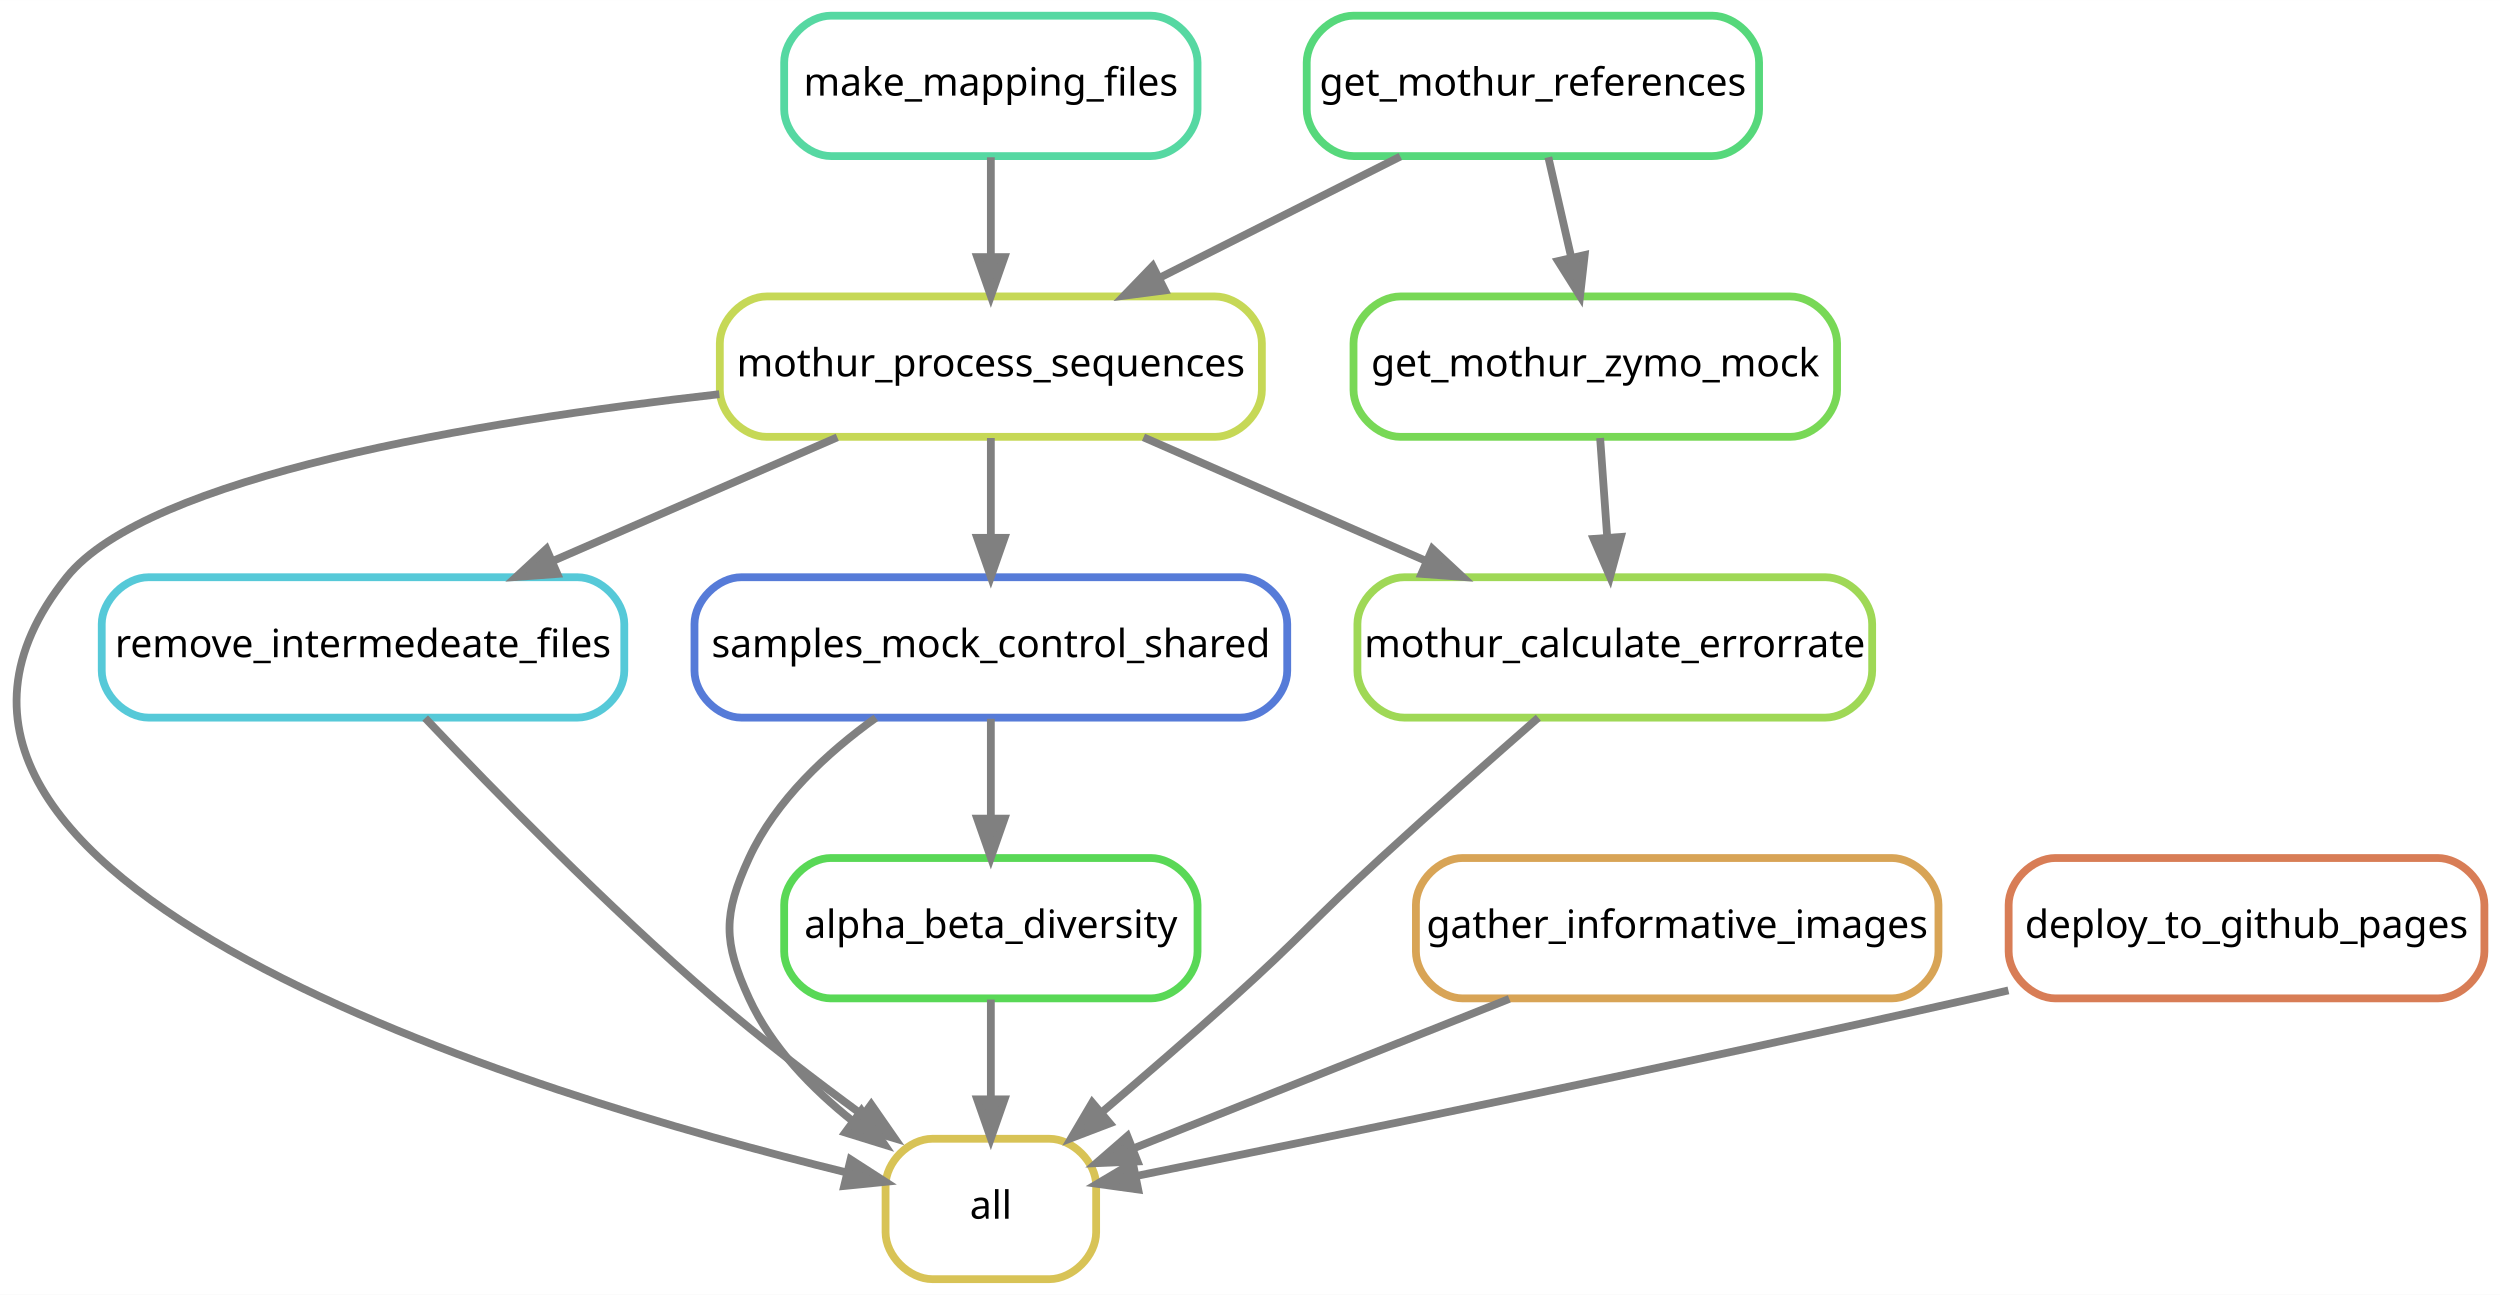
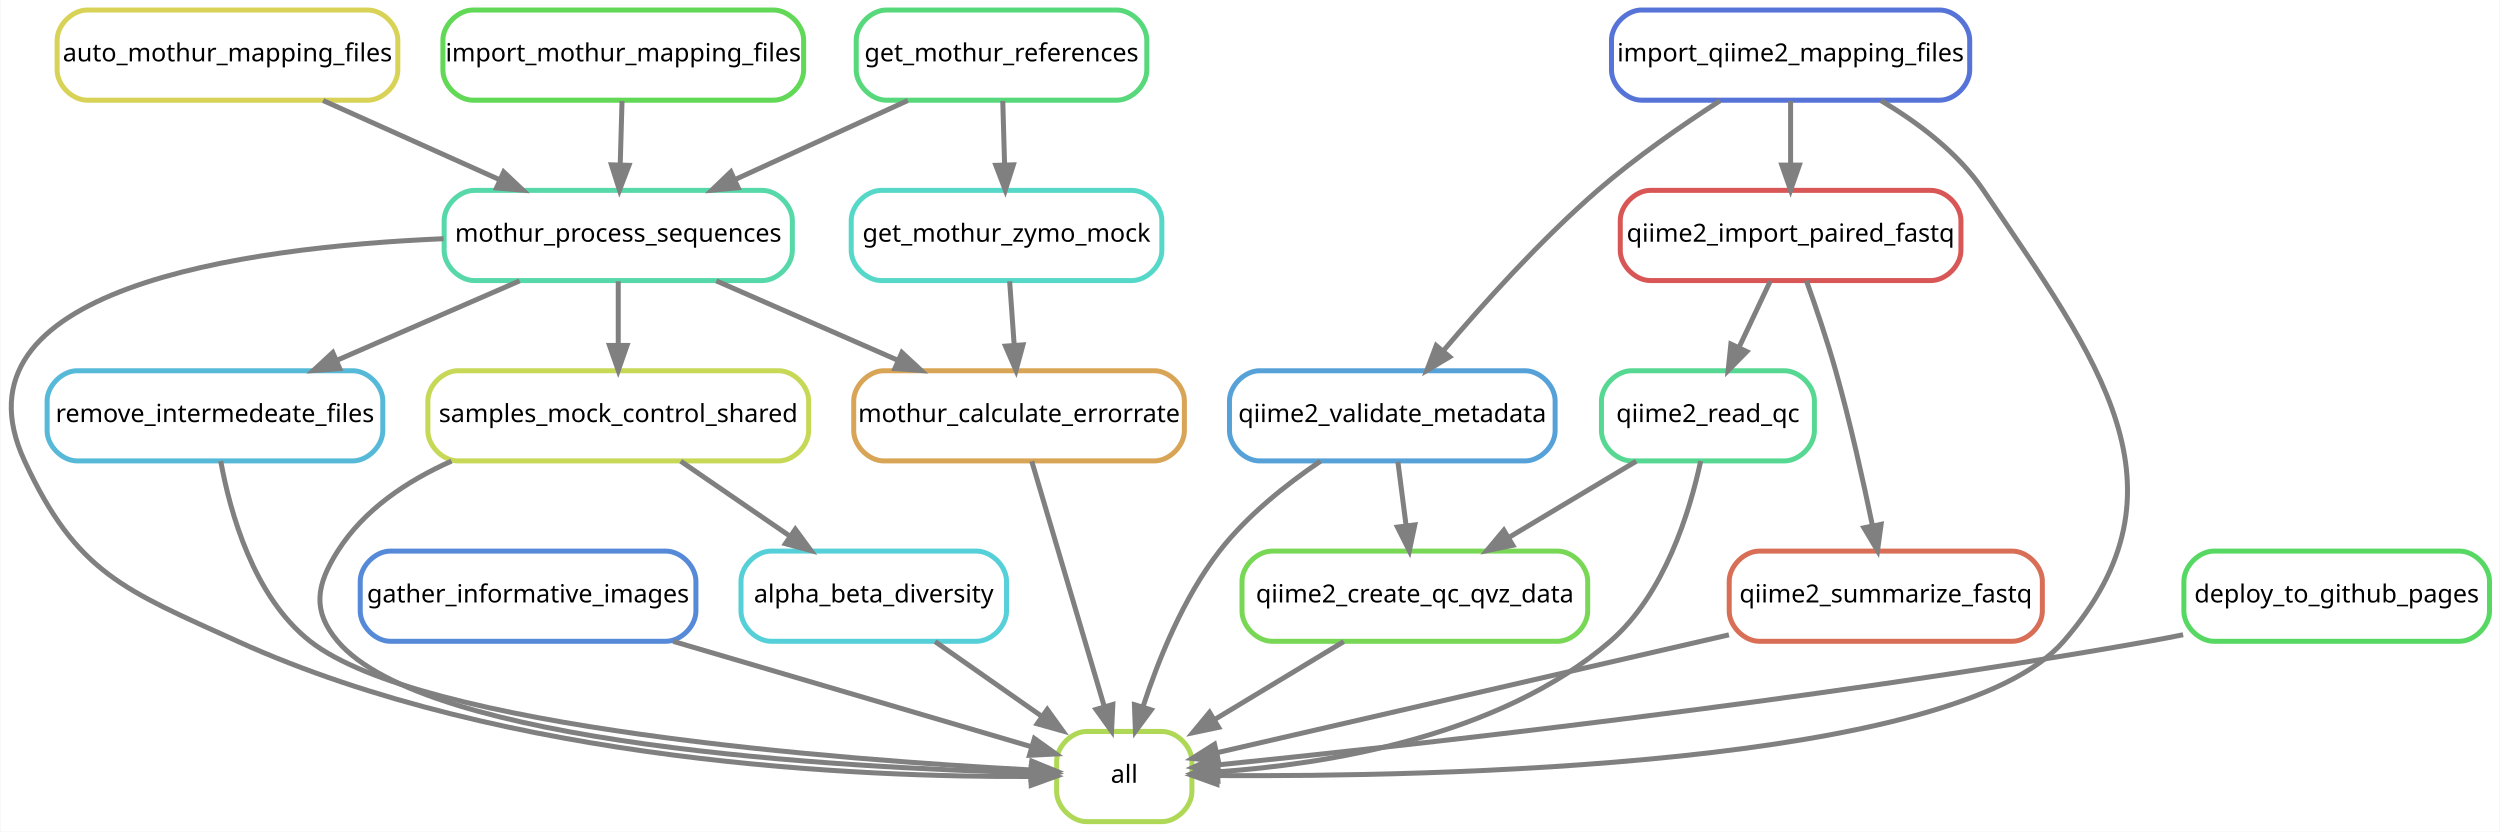
- <svg xmlns="http://www.w3.org/2000/svg" width="641pt" height="332pt" viewBox="0.00 0.00 641.09 332.00">
+ <svg xmlns="http://www.w3.org/2000/svg" width="998pt" height="332pt" viewBox="0.00 0.00 997.61 332.00">
  <g id="graph0" class="graph" transform="scale(1 1) rotate(0) translate(4 328)">
-     <polygon fill="white" stroke="none" points="-4,4 -4,-328 637.09,-328 637.09,4 -4,4" />
+     <polygon fill="white" stroke="none" points="-4,4 -4,-328 993.61,-328 993.61,4 -4,4" />
    <g id="node1" class="node">
-       <path fill="none" stroke="#d8c356" stroke-width="2" d="M265.09,-36C265.09,-36 235.09,-36 235.09,-36 229.09,-36 223.09,-30 223.09,-24 223.09,-24 223.09,-12 223.09,-12 223.09,-6 229.09,0 235.09,0 235.09,0 265.09,0 265.09,0 271.09,0 277.09,-6 277.09,-12 277.09,-12 277.09,-24 277.09,-24 277.09,-30 271.09,-36 265.09,-36" />
-       <text text-anchor="middle" x="250.09" y="-15.5" font-family="sans" font-size="10.00">all</text>
+       <path fill="none" stroke="#afd856" stroke-width="2" d="M459.61,-36C459.61,-36 429.61,-36 429.61,-36 423.61,-36 417.61,-30 417.61,-24 417.61,-24 417.61,-12 417.61,-12 417.61,-6 423.61,0 429.61,0 429.61,0 459.61,0 459.61,0 465.61,0 471.61,-6 471.61,-12 471.61,-12 471.61,-24 471.61,-24 471.61,-30 465.61,-36 459.61,-36" />
+       <text text-anchor="middle" x="444.61" y="-15.5" font-family="sans" font-size="10.00">all</text>
    </g>
    <g id="node2" class="node">
-       <path fill="none" stroke="#c6d856" stroke-width="2" d="M307.59,-252C307.59,-252 192.59,-252 192.59,-252 186.59,-252 180.59,-246 180.59,-240 180.59,-240 180.59,-228 180.59,-228 180.59,-222 186.59,-216 192.59,-216 192.59,-216 307.59,-216 307.59,-216 313.59,-216 319.59,-222 319.59,-228 319.59,-228 319.59,-240 319.59,-240 319.59,-246 313.59,-252 307.59,-252" />
-       <text text-anchor="middle" x="250.09" y="-231.5" font-family="sans" font-size="10.00">mothur_process_sequences</text>
+       <path fill="none" stroke="#56d8a9" stroke-width="2" d="M300.11,-252C300.11,-252 185.11,-252 185.11,-252 179.11,-252 173.11,-246 173.11,-240 173.11,-240 173.11,-228 173.11,-228 173.11,-222 179.11,-216 185.11,-216 185.11,-216 300.11,-216 300.11,-216 306.11,-216 312.11,-222 312.11,-228 312.11,-228 312.11,-240 312.11,-240 312.11,-246 306.11,-252 300.11,-252" />
+       <text text-anchor="middle" x="242.61" y="-231.5" font-family="sans" font-size="10.00">mothur_process_sequences</text>
+     </g>
+     <g id="edge2" class="edge">
+       <path fill="none" stroke="grey" stroke-width="2" d="M172.89,-232.71C92.08,-229.23 -26.22,-212.69 5.61,-144 26.43,-99.08 45.52,-92.45 90.61,-72 198.06,-23.28 340.82,-17.67 407.44,-18.03" />
+       <polygon fill="grey" stroke="grey" stroke-width="2" points="407.42,-21.53 417.46,-18.13 407.49,-14.53 407.42,-21.53" />
+     </g>
+     <g id="node6" class="node">
+       <path fill="none" stroke="#d8a456" stroke-width="2" d="M456.61,-180C456.61,-180 348.61,-180 348.61,-180 342.61,-180 336.61,-174 336.61,-168 336.61,-168 336.61,-156 336.61,-156 336.61,-150 342.61,-144 348.61,-144 348.61,-144 456.61,-144 456.61,-144 462.61,-144 468.61,-150 468.61,-156 468.61,-156 468.61,-168 468.61,-168 468.61,-174 462.61,-180 456.61,-180" />
+       <text text-anchor="middle" x="402.61" y="-159.5" font-family="sans" font-size="10.00">mothur_calculate_errorrate</text>
+     </g>
+     <g id="edge17" class="edge">
+       <path fill="none" stroke="grey" stroke-width="2" d="M281.75,-215.88C303.63,-206.31 331.07,-194.3 354.28,-184.15" />
+       <polygon fill="grey" stroke="grey" stroke-width="2" points="355.84,-187.28 363.6,-180.07 353.04,-180.87 355.84,-187.28" />
+     </g>
+     <g id="node8" class="node">
+       <path fill="none" stroke="#56b9d8" stroke-width="2" d="M136.61,-180C136.61,-180 26.61,-180 26.61,-180 20.61,-180 14.61,-174 14.61,-168 14.61,-168 14.61,-156 14.61,-156 14.61,-150 20.61,-144 26.61,-144 26.61,-144 136.61,-144 136.61,-144 142.61,-144 148.61,-150 148.61,-156 148.61,-156 148.61,-168 148.61,-168 148.61,-174 142.61,-180 136.61,-180" />
+       <text text-anchor="middle" x="81.61" y="-159.5" font-family="sans" font-size="10.00">remove_intermedeate_files</text>
+     </g>
+     <g id="edge19" class="edge">
+       <path fill="none" stroke="grey" stroke-width="2" d="M203.23,-215.88C181.22,-206.31 153.6,-194.3 130.25,-184.15" />
+       <polygon fill="grey" stroke="grey" stroke-width="2" points="131.44,-180.85 120.87,-180.07 128.65,-187.27 131.44,-180.85" />
+     </g>
+     <g id="node10" class="node">
+       <path fill="none" stroke="#c6d856" stroke-width="2" d="M306.61,-180C306.61,-180 178.61,-180 178.61,-180 172.61,-180 166.61,-174 166.61,-168 166.61,-168 166.61,-156 166.61,-156 166.61,-150 172.61,-144 178.61,-144 178.61,-144 306.61,-144 306.61,-144 312.61,-144 318.61,-150 318.61,-156 318.61,-156 318.61,-168 318.61,-168 318.61,-174 312.61,-180 306.61,-180" />
+       <text text-anchor="middle" x="242.61" y="-159.5" font-family="sans" font-size="10.00">samples_mock_control_shared</text>
+     </g>
+     <g id="edge20" class="edge">
+       <path fill="none" stroke="grey" stroke-width="2" d="M242.61,-215.7C242.61,-207.98 242.61,-198.71 242.61,-190.11" />
+       <polygon fill="grey" stroke="grey" stroke-width="2" points="246.11,-190.1 242.61,-180.1 239.11,-190.1 246.11,-190.1" />
+     </g>
+     <g id="node3" class="node">
+       <path fill="none" stroke="#d8d356" stroke-width="2" d="M142.61,-324C142.61,-324 30.61,-324 30.61,-324 24.61,-324 18.61,-318 18.61,-312 18.61,-312 18.61,-300 18.61,-300 18.61,-294 24.61,-288 30.61,-288 30.61,-288 142.61,-288 142.61,-288 148.61,-288 154.61,-294 154.61,-300 154.61,-300 154.61,-312 154.61,-312 154.61,-318 148.61,-324 142.61,-324" />
+       <text text-anchor="middle" x="86.61" y="-303.5" font-family="sans" font-size="10.00">auto_mothur_mapping_files</text>
+     </g>
+     <g id="edge15" class="edge">
+       <path fill="none" stroke="grey" stroke-width="2" d="M124.77,-287.88C146.01,-278.35 172.62,-266.41 195.18,-256.28" />
+       <polygon fill="grey" stroke="grey" stroke-width="2" points="196.88,-259.36 204.57,-252.07 194.02,-252.97 196.88,-259.36" />
+     </g>
+     <g id="node4" class="node">
+       <path fill="none" stroke="#56d87b" stroke-width="2" d="M441.61,-324C441.61,-324 349.61,-324 349.61,-324 343.61,-324 337.61,-318 337.61,-312 337.61,-312 337.61,-300 337.61,-300 337.61,-294 343.61,-288 349.61,-288 349.61,-288 441.61,-288 441.61,-288 447.61,-288 453.61,-294 453.61,-300 453.61,-300 453.61,-312 453.61,-312 453.61,-318 447.61,-324 441.61,-324" />
+       <text text-anchor="middle" x="395.61" y="-303.5" font-family="sans" font-size="10.00">get_mothur_references</text>
+     </g>
+     <g id="edge13" class="edge">
+       <path fill="none" stroke="grey" stroke-width="2" d="M358.18,-287.88C337.36,-278.35 311.26,-266.41 289.13,-256.28" />
+       <polygon fill="grey" stroke="grey" stroke-width="2" points="290.47,-253.05 279.92,-252.07 287.56,-259.41 290.47,-253.05" />
+     </g>
+     <g id="node7" class="node">
+       <path fill="none" stroke="#56d8c9" stroke-width="2" d="M447.61,-252C447.61,-252 347.61,-252 347.61,-252 341.61,-252 335.61,-246 335.61,-240 335.61,-240 335.61,-228 335.61,-228 335.61,-222 341.61,-216 347.61,-216 347.61,-216 447.61,-216 447.61,-216 453.61,-216 459.61,-222 459.61,-228 459.61,-228 459.61,-240 459.61,-240 459.61,-246 453.61,-252 447.61,-252" />
+       <text text-anchor="middle" x="397.61" y="-231.5" font-family="sans" font-size="10.00">get_mothur_zymo_mock</text>
+     </g>
+     <g id="edge18" class="edge">
+       <path fill="none" stroke="grey" stroke-width="2" d="M396.11,-287.7C396.33,-279.98 396.59,-270.71 396.84,-262.11" />
+       <polygon fill="grey" stroke="grey" stroke-width="2" points="400.34,-262.2 397.12,-252.1 393.34,-262 400.34,-262.2" />
+     </g>
+     <g id="node5" class="node">
+       <path fill="none" stroke="#61d856" stroke-width="2" d="M304.61,-324C304.61,-324 184.61,-324 184.61,-324 178.61,-324 172.61,-318 172.61,-312 172.61,-312 172.61,-300 172.61,-300 172.61,-294 178.61,-288 184.61,-288 184.61,-288 304.61,-288 304.61,-288 310.61,-288 316.61,-294 316.61,-300 316.61,-300 316.61,-312 316.61,-312 316.61,-318 310.61,-324 304.61,-324" />
+       <text text-anchor="middle" x="244.61" y="-303.5" font-family="sans" font-size="10.00">import_mothur_mapping_files</text>
+     </g>
+     <g id="edge14" class="edge">
+       <path fill="none" stroke="grey" stroke-width="2" d="M244.12,-287.7C243.9,-279.98 243.63,-270.71 243.39,-262.11" />
+       <polygon fill="grey" stroke="grey" stroke-width="2" points="246.89,-262 243.1,-252.1 239.89,-262.2 246.89,-262" />
+     </g>
+     <g id="edge8" class="edge">
+       <path fill="none" stroke="grey" stroke-width="2" d="M407.68,-143.87C414.87,-119.56 428.1,-74.82 436.62,-46.01" />
+       <polygon fill="grey" stroke="grey" stroke-width="2" points="440.05,-46.77 439.53,-36.19 433.34,-44.79 440.05,-46.77" />
+     </g>
+     <g id="edge16" class="edge">
+       <path fill="none" stroke="grey" stroke-width="2" d="M398.85,-215.7C399.4,-207.98 400.06,-198.71 400.68,-190.11" />
+       <polygon fill="grey" stroke="grey" stroke-width="2" points="404.17,-190.33 401.39,-180.1 397.19,-189.83 404.17,-190.33" />
+     </g>
+     <g id="edge6" class="edge">
+       <path fill="none" stroke="grey" stroke-width="2" d="M83.92,-143.94C87.64,-123.47 97,-89.72 119.61,-72 163.89,-37.32 332.07,-24.64 407.55,-20.63" />
+       <polygon fill="grey" stroke="grey" stroke-width="2" points="407.76,-24.12 417.57,-20.12 407.4,-17.13 407.76,-24.12" />
+     </g>
+     <g id="node9" class="node">
+       <path fill="none" stroke="#568ad8" stroke-width="2" d="M261.61,-108C261.61,-108 151.61,-108 151.61,-108 145.61,-108 139.61,-102 139.61,-96 139.61,-96 139.61,-84 139.61,-84 139.61,-78 145.61,-72 151.61,-72 151.61,-72 261.61,-72 261.61,-72 267.61,-72 273.61,-78 273.61,-84 273.61,-84 273.61,-96 273.61,-96 273.61,-102 267.61,-108 261.61,-108" />
+       <text text-anchor="middle" x="206.61" y="-87.5" font-family="sans" font-size="10.00">gather_informative_images</text>
+     </g>
+     <g id="edge10" class="edge">
+       <path fill="none" stroke="grey" stroke-width="2" d="M264.53,-71.97C309.12,-58.85 369.4,-41.12 407.65,-29.87" />
+       <polygon fill="grey" stroke="grey" stroke-width="2" points="408.74,-33.2 417.35,-27.02 406.77,-26.48 408.74,-33.2" />
+     </g>
+     <g id="edge12" class="edge">
+       <path fill="none" stroke="grey" stroke-width="2" d="M176.06,-143.94C158.26,-136.02 141.08,-124.54 130.61,-108 122.05,-94.48 120.28,-84.22 130.61,-72 165.65,-30.55 331.65,-21.51 407.11,-19.54" />
+       <polygon fill="grey" stroke="grey" stroke-width="2" points="407.65,-23.03 417.56,-19.3 407.49,-16.03 407.65,-23.03" />
+     </g>
+     <g id="node11" class="node">
+       <path fill="none" stroke="#56d0d8" stroke-width="2" d="M385.61,-108C385.61,-108 303.61,-108 303.61,-108 297.61,-108 291.61,-102 291.61,-96 291.61,-96 291.61,-84 291.61,-84 291.61,-78 297.61,-72 303.61,-72 303.61,-72 385.61,-72 385.61,-72 391.61,-72 397.61,-78 397.61,-84 397.61,-84 397.61,-96 397.61,-96 397.61,-102 391.61,-108 385.61,-108" />
+       <text text-anchor="middle" x="344.61" y="-87.5" font-family="sans" font-size="10.00">alpha_beta_diversity</text>
+     </g>
+     <g id="edge21" class="edge">
+       <path fill="none" stroke="grey" stroke-width="2" d="M267.56,-143.88C280.65,-134.89 296.87,-123.76 311.05,-114.03" />
+       <polygon fill="grey" stroke="grey" stroke-width="2" points="313.3,-116.73 319.56,-108.19 309.34,-110.96 313.3,-116.73" />
+     </g>
+     <g id="edge5" class="edge">
+       <path fill="none" stroke="grey" stroke-width="2" d="M369.08,-71.88C381.91,-62.89 397.81,-51.76 411.71,-42.03" />
+       <polygon fill="grey" stroke="grey" stroke-width="2" points="413.87,-44.79 420.06,-36.19 409.86,-39.06 413.87,-44.79" />
+     </g>
+     <g id="node12" class="node">
+       <path fill="none" stroke="#5673d8" stroke-width="2" d="M770.11,-324C770.11,-324 651.11,-324 651.11,-324 645.11,-324 639.11,-318 639.11,-312 639.11,-312 639.11,-300 639.11,-300 639.11,-294 645.11,-288 651.11,-288 651.11,-288 770.11,-288 770.11,-288 776.11,-288 782.11,-294 782.11,-300 782.11,-300 782.11,-312 782.11,-312 782.11,-318 776.11,-324 770.11,-324" />
+       <text text-anchor="middle" x="710.61" y="-303.5" font-family="sans" font-size="10.00">import_qiime2_mapping_files</text>
+     </g>
+     <g id="edge11" class="edge">
+       <path fill="none" stroke="grey" stroke-width="2" d="M746.65,-287.86C761.44,-279.1 777.45,-267.07 787.61,-252 833.04,-184.63 872.9,-133.34 819.61,-72 776.05,-21.85 567.61,-17.85 481.73,-18.39" />
+       <polygon fill="grey" stroke="grey" stroke-width="2" points="481.61,-14.89 471.64,-18.48 481.67,-21.89 481.61,-14.89" />
+     </g>
+     <g id="node13" class="node">
+       <path fill="none" stroke="#56a2d8" stroke-width="2" d="M604.61,-180C604.61,-180 498.61,-180 498.61,-180 492.61,-180 486.61,-174 486.61,-168 486.61,-168 486.61,-156 486.61,-156 486.61,-150 492.61,-144 498.61,-144 498.61,-144 604.61,-144 604.61,-144 610.61,-144 616.61,-150 616.61,-156 616.61,-156 616.61,-168 616.61,-168 616.61,-174 610.61,-180 604.61,-180" />
+       <text text-anchor="middle" x="551.61" y="-159.5" font-family="sans" font-size="10.00">qiime2_validate_metadata</text>
+     </g>
+     <g id="edge22" class="edge">
+       <path fill="none" stroke="grey" stroke-width="2" d="M682.43,-287.78C667.35,-278.03 648.81,-265.19 633.61,-252 610.8,-232.21 587.76,-206.59 571.93,-187.92" />
+       <polygon fill="grey" stroke="grey" stroke-width="2" points="574.51,-185.55 565.4,-180.13 569.14,-190.04 574.51,-185.55" />
+     </g>
+     <g id="node15" class="node">
+       <path fill="none" stroke="#d85656" stroke-width="2" d="M766.61,-252C766.61,-252 654.61,-252 654.61,-252 648.61,-252 642.61,-246 642.61,-240 642.61,-240 642.61,-228 642.61,-228 642.61,-222 648.61,-216 654.61,-216 654.61,-216 766.61,-216 766.61,-216 772.61,-216 778.61,-222 778.61,-228 778.61,-228 778.61,-240 778.61,-240 778.61,-246 772.61,-252 766.61,-252" />
+       <text text-anchor="middle" x="710.61" y="-231.5" font-family="sans" font-size="10.00">qiime2_import_paired_fastq</text>
+     </g>
+     <g id="edge24" class="edge">
+       <path fill="none" stroke="grey" stroke-width="2" d="M710.61,-287.7C710.61,-279.98 710.61,-270.71 710.61,-262.11" />
+       <polygon fill="grey" stroke="grey" stroke-width="2" points="714.11,-262.1 710.61,-252.1 707.11,-262.1 714.11,-262.1" />
+     </g>
+     <g id="edge7" class="edge">
+       <path fill="none" stroke="grey" stroke-width="2" d="M522.95,-143.91C509.31,-134.65 493.63,-122.2 482.61,-108 468.19,-89.41 458.18,-64.52 452.06,-45.79" />
+       <polygon fill="grey" stroke="grey" stroke-width="2" points="455.36,-44.61 449.06,-36.09 448.67,-46.68 455.36,-44.61" />
+     </g>
+     <g id="node17" class="node">
+       <path fill="none" stroke="#78d856" stroke-width="2" d="M617.61,-108C617.61,-108 503.61,-108 503.61,-108 497.61,-108 491.61,-102 491.61,-96 491.61,-96 491.61,-84 491.61,-84 491.61,-78 497.61,-72 503.61,-72 503.61,-72 617.61,-72 617.61,-72 623.61,-72 629.61,-78 629.61,-84 629.61,-84 629.61,-96 629.61,-96 629.61,-102 623.61,-108 617.61,-108" />
+       <text text-anchor="middle" x="560.61" y="-87.5" font-family="sans" font-size="10.00">qiime2_create_qc_qvz_data</text>
+     </g>
+     <g id="edge27" class="edge">
+       <path fill="none" stroke="grey" stroke-width="2" d="M553.84,-143.7C554.83,-135.98 556.02,-126.71 557.13,-118.11" />
+       <polygon fill="grey" stroke="grey" stroke-width="2" points="560.61,-118.47 558.41,-108.1 553.67,-117.58 560.61,-118.47" />
+     </g>
+     <g id="node14" class="node">
+       <path fill="none" stroke="#d86e56" stroke-width="2" d="M799.11,-108C799.11,-108 698.11,-108 698.11,-108 692.11,-108 686.11,-102 686.11,-96 686.11,-96 686.11,-84 686.11,-84 686.11,-78 692.11,-72 698.11,-72 698.11,-72 799.11,-72 799.11,-72 805.11,-72 811.11,-78 811.11,-84 811.11,-84 811.11,-96 811.11,-96 811.11,-102 805.11,-108 799.11,-108" />
+       <text text-anchor="middle" x="748.61" y="-87.5" font-family="sans" font-size="10.00">qiime2_summarize_fastq</text>
+     </g>
+     <g id="edge1" class="edge">
+       <path fill="none" stroke="grey" stroke-width="2" d="M685.99,-74.58C624.36,-60.39 532.33,-39.2 481.56,-27.51" />
+       <polygon fill="grey" stroke="grey" stroke-width="2" points="482.21,-24.07 471.68,-25.23 480.64,-30.89 482.21,-24.07" />
+     </g>
+     <g id="edge23" class="edge">
+       <path fill="none" stroke="grey" stroke-width="2" d="M716.92,-215.96C720.6,-205.64 725.19,-192.16 728.61,-180 734.37,-159.55 739.58,-136.09 743.24,-118.39" />
+       <polygon fill="grey" stroke="grey" stroke-width="2" points="746.75,-118.69 745.31,-108.2 739.89,-117.3 746.75,-118.69" />
+     </g>
+     <g id="node16" class="node">
+       <path fill="none" stroke="#56d892" stroke-width="2" d="M708.11,-180C708.11,-180 647.11,-180 647.11,-180 641.11,-180 635.11,-174 635.11,-168 635.11,-168 635.11,-156 635.11,-156 635.11,-150 641.11,-144 647.11,-144 647.11,-144 708.11,-144 708.11,-144 714.11,-144 720.11,-150 720.11,-156 720.11,-156 720.11,-168 720.11,-168 720.11,-174 714.11,-180 708.11,-180" />
+       <text text-anchor="middle" x="677.61" y="-159.5" font-family="sans" font-size="10.00">qiime2_read_qc</text>
+     </g>
+     <g id="edge25" class="edge">
+       <path fill="none" stroke="grey" stroke-width="2" d="M702.46,-215.7C698.7,-207.73 694.16,-198.1 689.99,-189.26" />
+       <polygon fill="grey" stroke="grey" stroke-width="2" points="693.11,-187.66 685.68,-180.1 686.77,-190.64 693.11,-187.66" />
    </g>
    <g id="edge3" class="edge">
-       <path fill="none" stroke="grey" stroke-width="2" d="M180.46,-226.94C118.24,-219.91 33.78,-205.83 13.09,-180 -49.39,-102 132.17,-47.27 213.21,-27.32" />
-       <polygon fill="grey" stroke="grey" stroke-width="2" points="214.12,-30.7 223.03,-24.96 212.48,-23.9 214.12,-30.7" />
+       <path fill="none" stroke="grey" stroke-width="2" d="M674.72,-143.96C670.4,-123.84 660.32,-90.74 638.61,-72 594.27,-33.72 524.72,-22.85 482.05,-19.9" />
+       <polygon fill="grey" stroke="grey" stroke-width="2" points="482,-16.4 471.82,-19.32 481.6,-23.38 482,-16.4" />
    </g>
-     <g id="node5" class="node">
-       <path fill="none" stroke="#9fd856" stroke-width="2" d="M464.09,-180C464.09,-180 356.09,-180 356.09,-180 350.09,-180 344.09,-174 344.09,-168 344.09,-168 344.09,-156 344.09,-156 344.09,-150 350.09,-144 356.09,-144 356.09,-144 464.09,-144 464.09,-144 470.09,-144 476.09,-150 476.09,-156 476.09,-156 476.09,-168 476.09,-168 476.09,-174 470.09,-180 464.09,-180" />
-       <text text-anchor="middle" x="410.09" y="-159.5" font-family="sans" font-size="10.00">mothur_calculate_errorrate</text>
+     <g id="edge26" class="edge">
+       <path fill="none" stroke="grey" stroke-width="2" d="M648.99,-143.88C633.69,-134.72 614.67,-123.34 598.19,-113.48" />
+       <polygon fill="grey" stroke="grey" stroke-width="2" points="599.72,-110.32 589.34,-108.19 596.13,-116.33 599.72,-110.32" />
    </g>
-     <g id="edge10" class="edge">
-       <path fill="none" stroke="grey" stroke-width="2" d="M289.23,-215.88C311.11,-206.31 338.55,-194.3 361.75,-184.15" />
-       <polygon fill="grey" stroke="grey" stroke-width="2" points="363.32,-187.28 371.08,-180.07 360.51,-180.87 363.32,-187.28" />
+     <g id="edge4" class="edge">
+       <path fill="none" stroke="grey" stroke-width="2" d="M532.24,-71.88C516.73,-62.52 497.36,-50.83 480.78,-40.83" />
+       <polygon fill="grey" stroke="grey" stroke-width="2" points="482.27,-37.64 471.9,-35.47 478.65,-43.63 482.27,-37.64" />
    </g>
-     <g id="node7" class="node">
-       <path fill="none" stroke="#56c9d8" stroke-width="2" d="M144.09,-180C144.09,-180 34.09,-180 34.09,-180 28.09,-180 22.09,-174 22.09,-168 22.09,-168 22.09,-156 22.09,-156 22.09,-150 28.09,-144 34.09,-144 34.09,-144 144.09,-144 144.09,-144 150.09,-144 156.09,-150 156.09,-156 156.09,-156 156.09,-168 156.09,-168 156.09,-174 150.09,-180 144.09,-180" />
-       <text text-anchor="middle" x="89.09" y="-159.5" font-family="sans" font-size="10.00">remove_intermedeate_files</text>
-     </g>
-     <g id="edge13" class="edge">
-       <path fill="none" stroke="grey" stroke-width="2" d="M210.71,-215.88C188.7,-206.31 161.08,-194.3 137.73,-184.15" />
-       <polygon fill="grey" stroke="grey" stroke-width="2" points="138.92,-180.85 128.35,-180.07 136.12,-187.27 138.92,-180.85" />
-     </g>
-     <g id="node9" class="node">
-       <path fill="none" stroke="#567bd8" stroke-width="2" d="M314.09,-180C314.09,-180 186.09,-180 186.09,-180 180.09,-180 174.09,-174 174.09,-168 174.09,-168 174.09,-156 174.09,-156 174.09,-150 180.09,-144 186.09,-144 186.09,-144 314.09,-144 314.09,-144 320.09,-144 326.09,-150 326.09,-156 326.09,-156 326.09,-168 326.09,-168 326.09,-174 320.09,-180 314.09,-180" />
-       <text text-anchor="middle" x="250.09" y="-159.5" font-family="sans" font-size="10.00">samples_mock_control_shared</text>
-     </g>
-     <g id="edge14" class="edge">
-       <path fill="none" stroke="grey" stroke-width="2" d="M250.09,-215.7C250.09,-207.98 250.09,-198.71 250.09,-190.11" />
-       <polygon fill="grey" stroke="grey" stroke-width="2" points="253.59,-190.1 250.09,-180.1 246.59,-190.1 253.59,-190.1" />
-     </g>
-     <g id="node3" class="node">
-       <path fill="none" stroke="#56d8a2" stroke-width="2" d="M291.09,-324C291.09,-324 209.09,-324 209.09,-324 203.09,-324 197.09,-318 197.09,-312 197.09,-312 197.09,-300 197.09,-300 197.09,-294 203.09,-288 209.09,-288 209.09,-288 291.09,-288 291.09,-288 297.09,-288 303.09,-294 303.09,-300 303.09,-300 303.09,-312 303.09,-312 303.09,-318 297.09,-324 291.09,-324" />
-       <text text-anchor="middle" x="250.09" y="-303.5" font-family="sans" font-size="10.00">make_mapping_files</text>
+     <g id="node18" class="node">
+       <path fill="none" stroke="#56d863" stroke-width="2" d="M977.61,-108C977.61,-108 879.61,-108 879.61,-108 873.61,-108 867.61,-102 867.61,-96 867.61,-96 867.61,-84 867.61,-84 867.61,-78 873.61,-72 879.61,-72 879.61,-72 977.61,-72 977.61,-72 983.61,-72 989.61,-78 989.61,-84 989.61,-84 989.61,-96 989.61,-96 989.61,-102 983.61,-108 977.61,-108" />
+       <text text-anchor="middle" x="928.61" y="-87.5" font-family="sans" font-size="10.00">deploy_to_github_pages</text>
    </g>
    <g id="edge9" class="edge">
-       <path fill="none" stroke="grey" stroke-width="2" d="M250.09,-287.7C250.09,-279.98 250.09,-270.71 250.09,-262.11" />
-       <polygon fill="grey" stroke="grey" stroke-width="2" points="253.59,-262.1 250.09,-252.1 246.59,-262.1 253.59,-262.1" />
-     </g>
-     <g id="node4" class="node">
-       <path fill="none" stroke="#56d87b" stroke-width="2" d="M435.09,-324C435.09,-324 343.09,-324 343.09,-324 337.09,-324 331.09,-318 331.09,-312 331.09,-312 331.09,-300 331.09,-300 331.09,-294 337.09,-288 343.09,-288 343.09,-288 435.09,-288 435.09,-288 441.09,-288 447.09,-294 447.09,-300 447.09,-300 447.09,-312 447.09,-312 447.09,-318 441.09,-324 435.09,-324" />
-       <text text-anchor="middle" x="389.09" y="-303.5" font-family="sans" font-size="10.00">get_mothur_references</text>
-     </g>
-     <g id="edge8" class="edge">
-       <path fill="none" stroke="grey" stroke-width="2" d="M355.09,-287.88C336.49,-278.51 313.26,-266.81 293.39,-256.8" />
-       <polygon fill="grey" stroke="grey" stroke-width="2" points="294.73,-253.56 284.23,-252.19 291.58,-259.81 294.73,-253.56" />
-     </g>
-     <g id="node6" class="node">
-       <path fill="none" stroke="#78d856" stroke-width="2" d="M455.09,-252C455.09,-252 355.09,-252 355.09,-252 349.09,-252 343.09,-246 343.09,-240 343.09,-240 343.09,-228 343.09,-228 343.09,-222 349.09,-216 355.09,-216 355.09,-216 455.09,-216 455.09,-216 461.09,-216 467.09,-222 467.09,-228 467.09,-228 467.09,-240 467.09,-240 467.09,-246 461.09,-252 455.09,-252" />
-       <text text-anchor="middle" x="405.09" y="-231.5" font-family="sans" font-size="10.00">get_mothur_zymo_mock</text>
-     </g>
-     <g id="edge12" class="edge">
-       <path fill="none" stroke="grey" stroke-width="2" d="M393.05,-287.7C394.81,-279.98 396.93,-270.71 398.9,-262.11" />
-       <polygon fill="grey" stroke="grey" stroke-width="2" points="402.37,-262.63 401.18,-252.1 395.54,-261.07 402.37,-262.63" />
-     </g>
-     <g id="edge4" class="edge">
-       <path fill="none" stroke="grey" stroke-width="2" d="M390.48,-143.98C378.69,-133.67 363.42,-120.2 350.09,-108 332.93,-92.3 329.38,-87.56 312.09,-72 301.27,-62.26 289.14,-51.8 278.5,-42.76" />
-       <polygon fill="grey" stroke="grey" stroke-width="2" points="280.6,-39.95 270.7,-36.17 276.08,-45.3 280.6,-39.95" />
-     </g>
-     <g id="edge11" class="edge">
-       <path fill="none" stroke="grey" stroke-width="2" d="M406.33,-215.7C406.88,-207.98 407.54,-198.71 408.16,-190.11" />
-       <polygon fill="grey" stroke="grey" stroke-width="2" points="411.65,-190.33 408.87,-180.1 404.67,-189.83 411.65,-190.33" />
-     </g>
-     <g id="edge6" class="edge">
-       <path fill="none" stroke="grey" stroke-width="2" d="M105.02,-143.89C122.52,-125.42 151.77,-95.51 179.09,-72 191.12,-61.65 204.99,-51.03 217.26,-42.04" />
-       <polygon fill="grey" stroke="grey" stroke-width="2" points="219.41,-44.81 225.46,-36.1 215.3,-39.14 219.41,-44.81" />
-     </g>
-     <g id="node8" class="node">
-       <path fill="none" stroke="#d8a456" stroke-width="2" d="M481.09,-108C481.09,-108 371.09,-108 371.09,-108 365.09,-108 359.09,-102 359.09,-96 359.09,-96 359.09,-84 359.09,-84 359.09,-78 365.09,-72 371.09,-72 371.09,-72 481.09,-72 481.09,-72 487.09,-72 493.09,-78 493.09,-84 493.09,-84 493.09,-96 493.09,-96 493.09,-102 487.09,-108 481.09,-108" />
-       <text text-anchor="middle" x="426.09" y="-87.5" font-family="sans" font-size="10.00">gather_informative_images</text>
-     </g>
-     <g id="edge2" class="edge">
-       <path fill="none" stroke="grey" stroke-width="2" d="M383.04,-71.88C353.45,-60.11 314.6,-44.66 286.55,-33.5" />
-       <polygon fill="grey" stroke="grey" stroke-width="2" points="287.69,-30.19 277.11,-29.74 285.1,-36.69 287.69,-30.19" />
-     </g>
-     <g id="edge7" class="edge">
-       <path fill="none" stroke="grey" stroke-width="2" d="M220.59,-143.94C208.11,-134.99 194.91,-122.79 188.09,-108 181.4,-93.47 181.4,-86.53 188.09,-72 193.85,-59.5 204.18,-48.85 214.77,-40.44" />
-       <polygon fill="grey" stroke="grey" stroke-width="2" points="216.9,-43.23 222.86,-34.46 212.74,-37.6 216.9,-43.23" />
-     </g>
-     <g id="node10" class="node">
-       <path fill="none" stroke="#59d856" stroke-width="2" d="M291.09,-108C291.09,-108 209.09,-108 209.09,-108 203.09,-108 197.09,-102 197.09,-96 197.09,-96 197.09,-84 197.09,-84 197.09,-78 203.09,-72 209.09,-72 209.09,-72 291.09,-72 291.09,-72 297.09,-72 303.09,-78 303.09,-84 303.09,-84 303.09,-96 303.09,-96 303.09,-102 297.09,-108 291.09,-108" />
-       <text text-anchor="middle" x="250.09" y="-87.5" font-family="sans" font-size="10.00">alpha_beta_diversity</text>
-     </g>
-     <g id="edge15" class="edge">
-       <path fill="none" stroke="grey" stroke-width="2" d="M250.09,-143.7C250.09,-135.98 250.09,-126.71 250.09,-118.11" />
-       <polygon fill="grey" stroke="grey" stroke-width="2" points="253.59,-118.1 250.09,-108.1 246.59,-118.1 253.59,-118.1" />
-     </g>
-     <g id="edge5" class="edge">
-       <path fill="none" stroke="grey" stroke-width="2" d="M250.09,-71.7C250.09,-63.98 250.09,-54.71 250.09,-46.11" />
-       <polygon fill="grey" stroke="grey" stroke-width="2" points="253.59,-46.1 250.09,-36.1 246.59,-46.1 253.59,-46.1" />
-     </g>
-     <g id="node11" class="node">
-       <path fill="none" stroke="#d87d56" stroke-width="2" d="M621.09,-108C621.09,-108 523.09,-108 523.09,-108 517.09,-108 511.09,-102 511.09,-96 511.09,-96 511.09,-84 511.09,-84 511.09,-78 517.09,-72 523.09,-72 523.09,-72 621.09,-72 621.09,-72 627.09,-72 633.09,-78 633.09,-84 633.09,-84 633.09,-96 633.09,-96 633.09,-102 627.09,-108 621.09,-108" />
-       <text text-anchor="middle" x="572.09" y="-87.5" font-family="sans" font-size="10.00">deploy_to_github_pages</text>
-     </g>
-     <g id="edge1" class="edge">
-       <path fill="none" stroke="grey" stroke-width="2" d="M511.03,-74.05C508.01,-73.35 505.02,-72.66 502.09,-72 425.97,-54.76 336.47,-36.38 287.25,-26.44" />
-       <polygon fill="grey" stroke="grey" stroke-width="2" points="287.87,-22.99 277.37,-24.45 286.49,-29.86 287.87,-22.99" />
+       <path fill="none" stroke="grey" stroke-width="2" d="M867.31,-74.61C862.69,-73.68 858.08,-72.79 853.61,-72 717.55,-47.82 554.17,-29.97 482,-22.66" />
+       <polygon fill="grey" stroke="grey" stroke-width="2" points="482.33,-19.17 472.03,-21.65 481.63,-26.14 482.33,-19.17" />
    </g>
  </g>
</svg>
